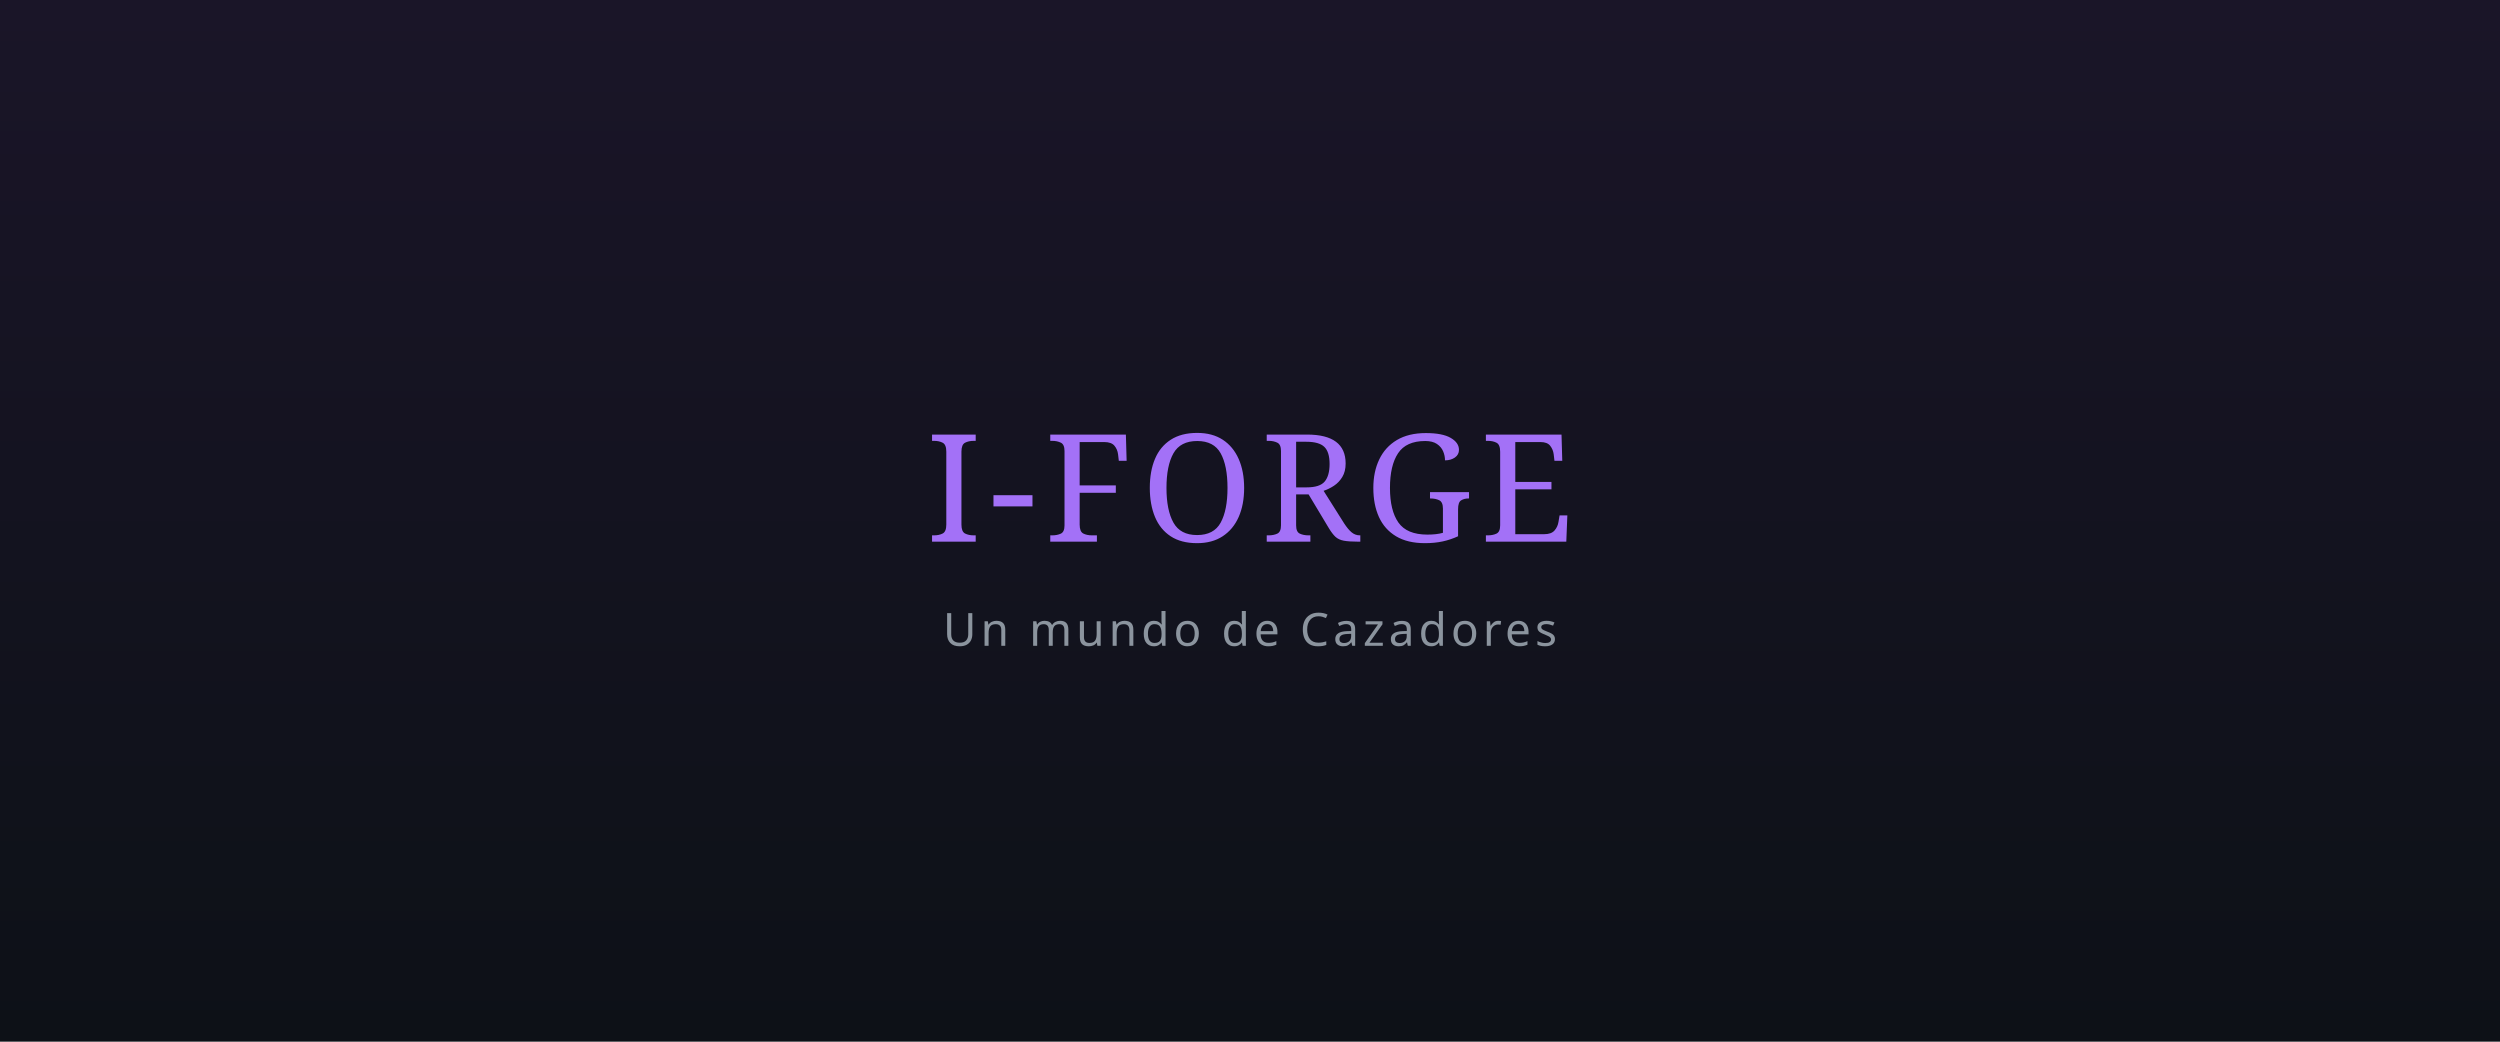
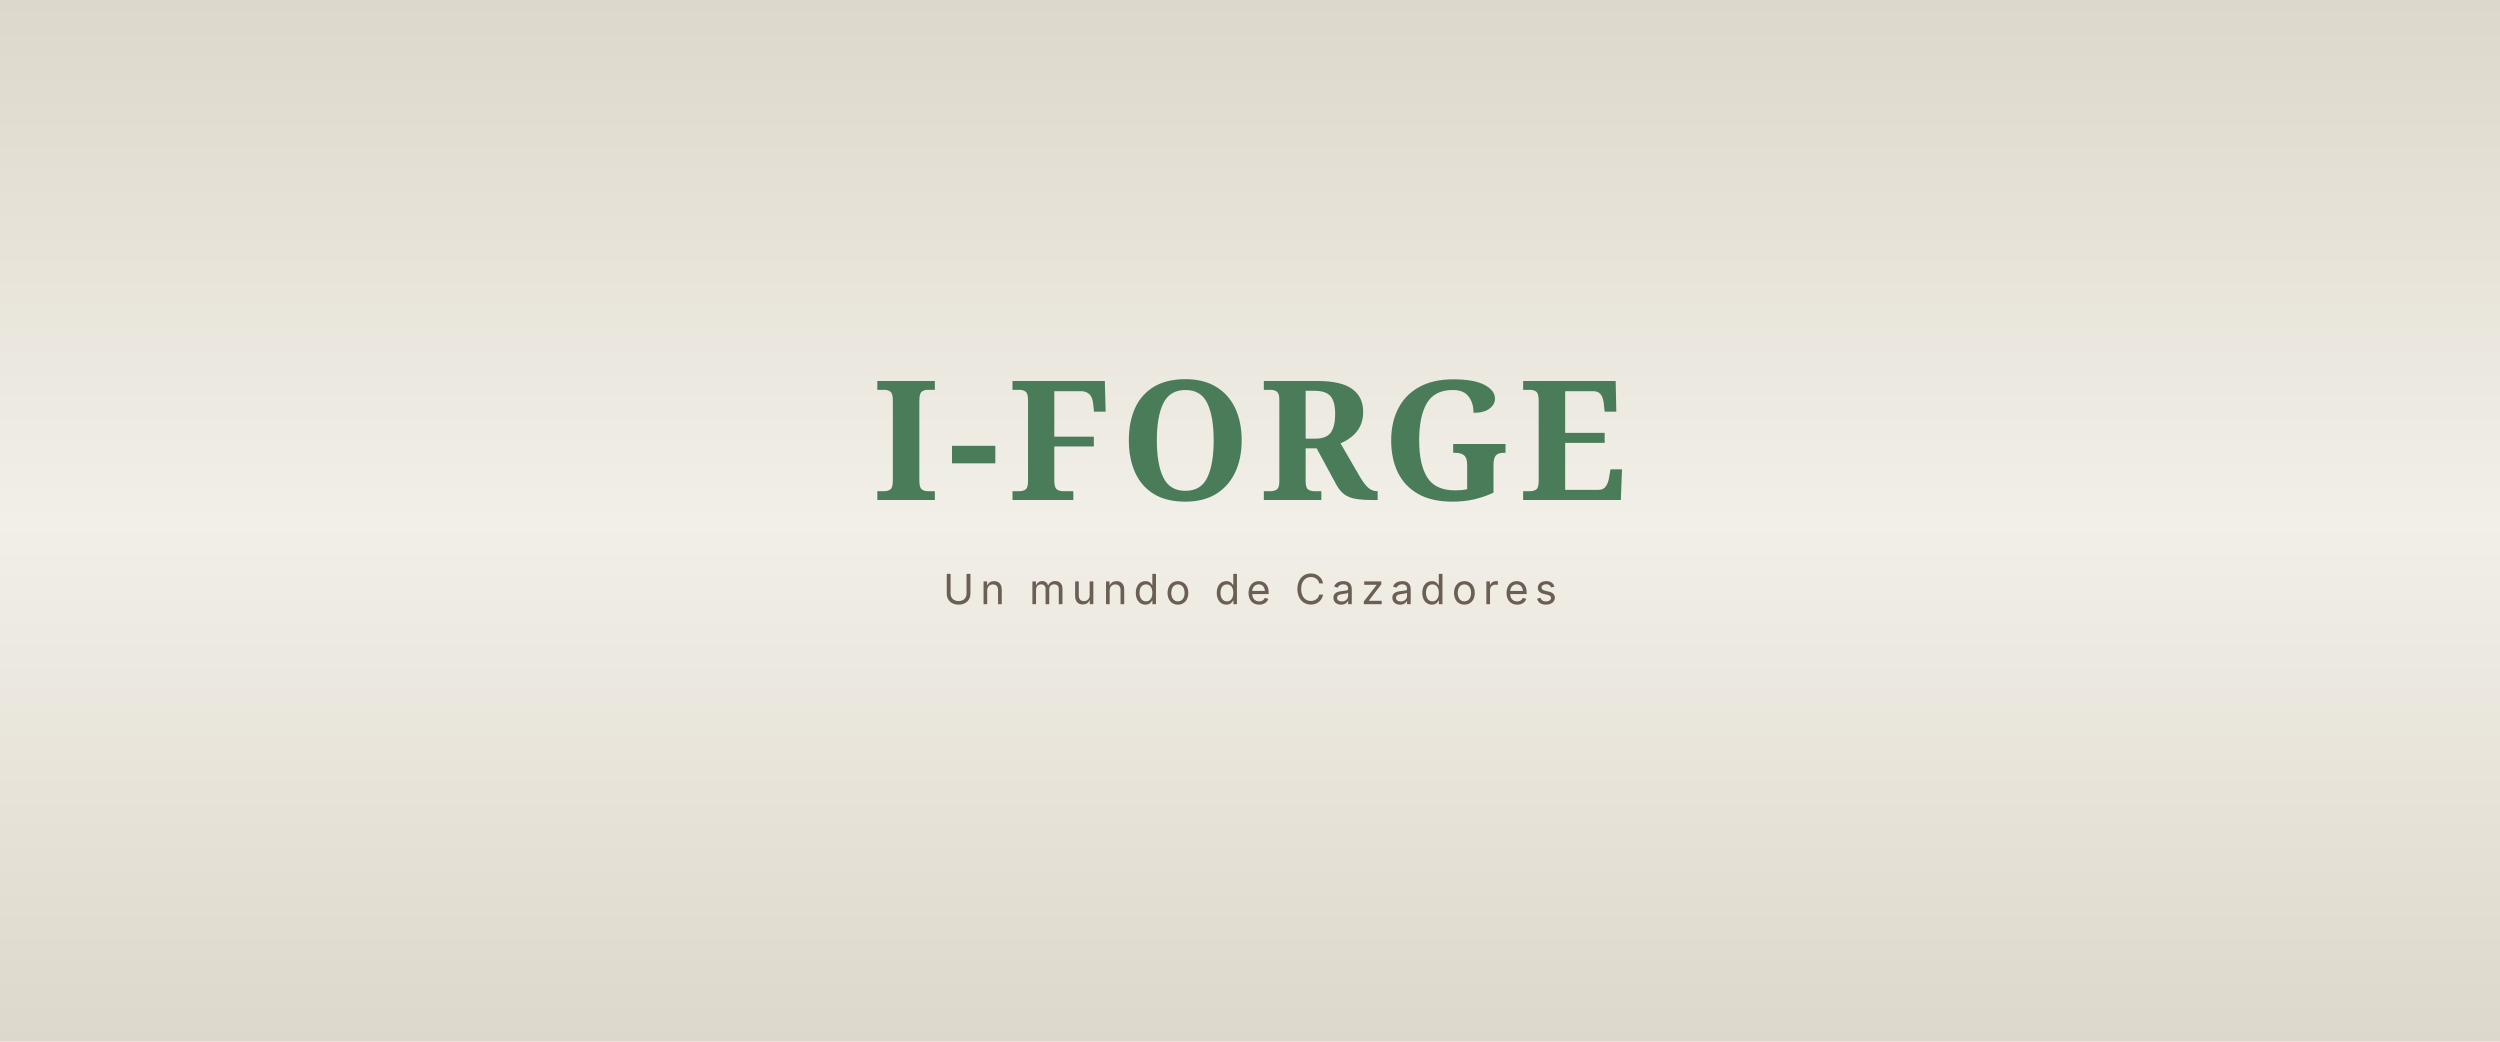
<svg xmlns="http://www.w3.org/2000/svg" width="1200" height="500" viewBox="0 0 1200 500">
  <defs>
    <linearGradient id="g" x1="0%" y1="0%" x2="0%" y2="100%">
-       <stop offset="0%" style="stop-color:#1a1528" />
-       <stop offset="100%" style="stop-color:#0d1117" />
+       <stop offset="0%" style="stop-color:#ddd8cb" />
+       <stop offset="50%" style="stop-color:#f2efe8" />
+       <stop offset="100%" style="stop-color:#ddd8cb" />
    </linearGradient>
  </defs>
  <rect fill="url(#g)" width="1200" height="500" />
-   <text x="600" y="260" font-family="Georgia,serif" font-size="72" fill="#a371f7" text-anchor="middle" letter-spacing="4">I-FORGE</text>
-   <text x="600" y="310" font-family="sans-serif" font-size="22" fill="#8b949e" text-anchor="middle" letter-spacing="2">Un mundo de Cazadores</text>
+   <text x="600" y="240" font-family="Playfair Display, Georgia, serif" font-size="80" fill="#4a7c59" text-anchor="middle" letter-spacing="4" font-weight="700">I-FORGE</text>
+   <text x="600" y="290" font-family="Inter, sans-serif" font-size="20" fill="#6b5e53" text-anchor="middle" letter-spacing="3">Un mundo de Cazadores</text>
</svg>
